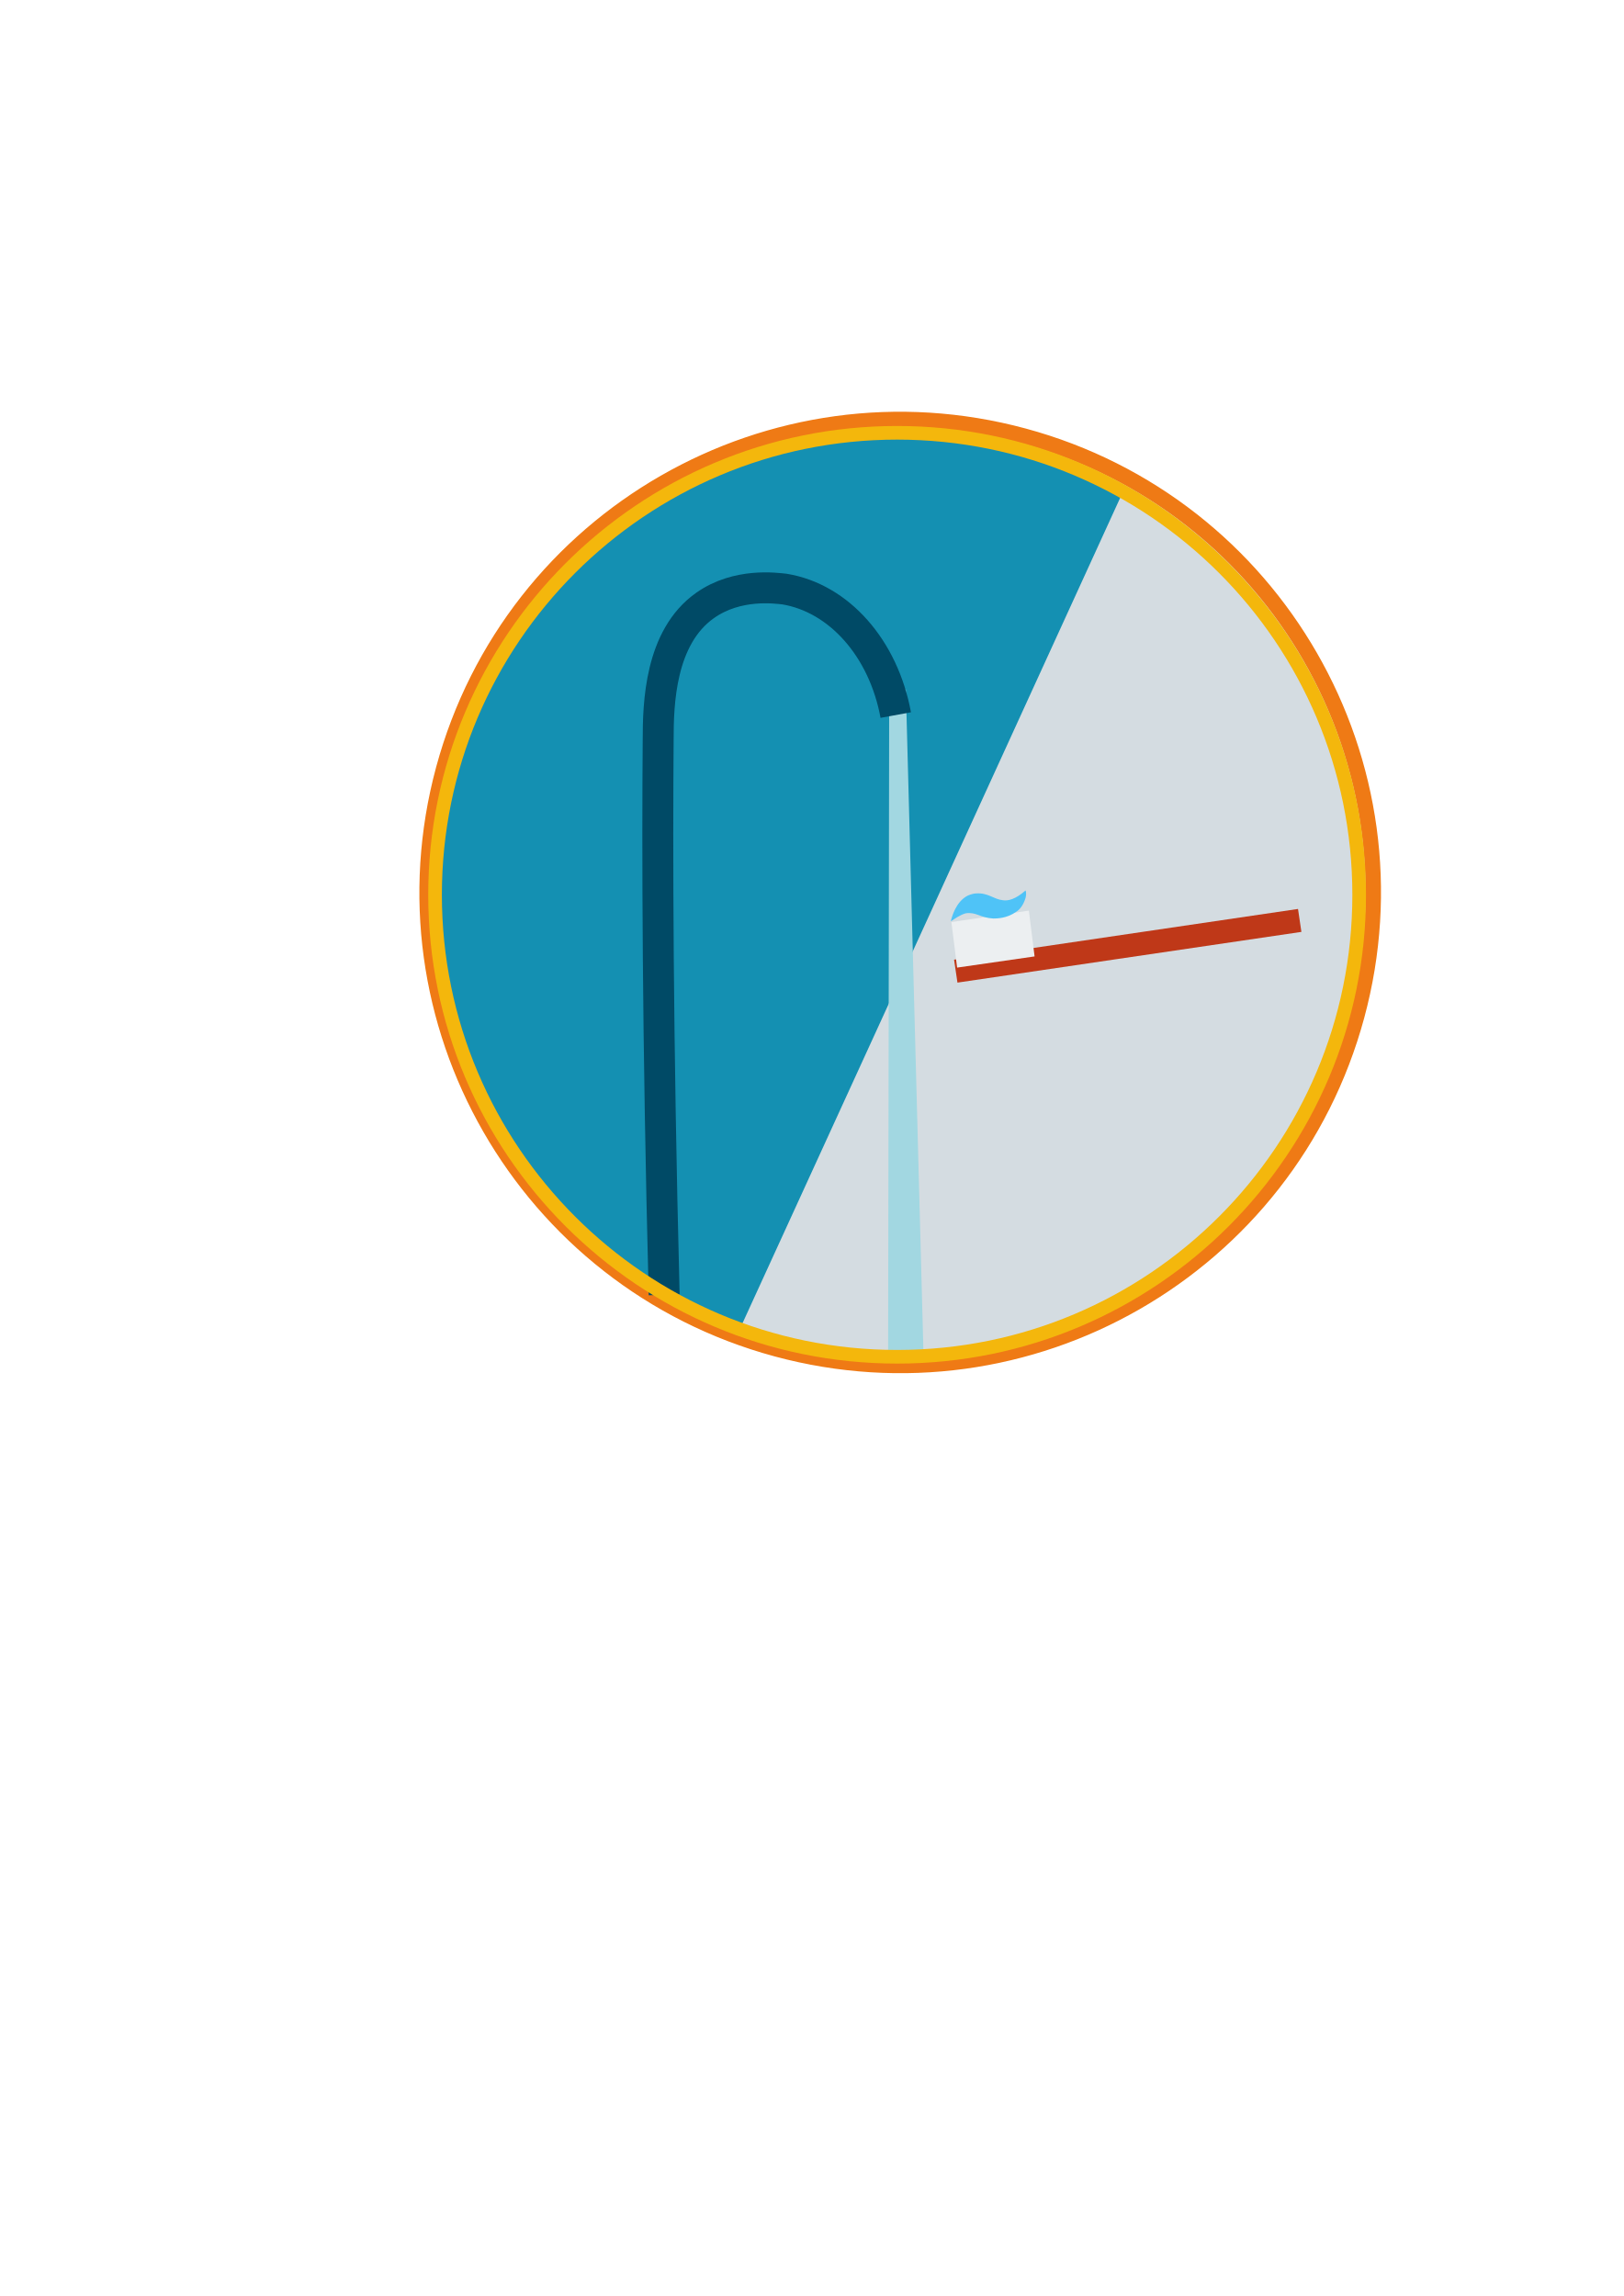
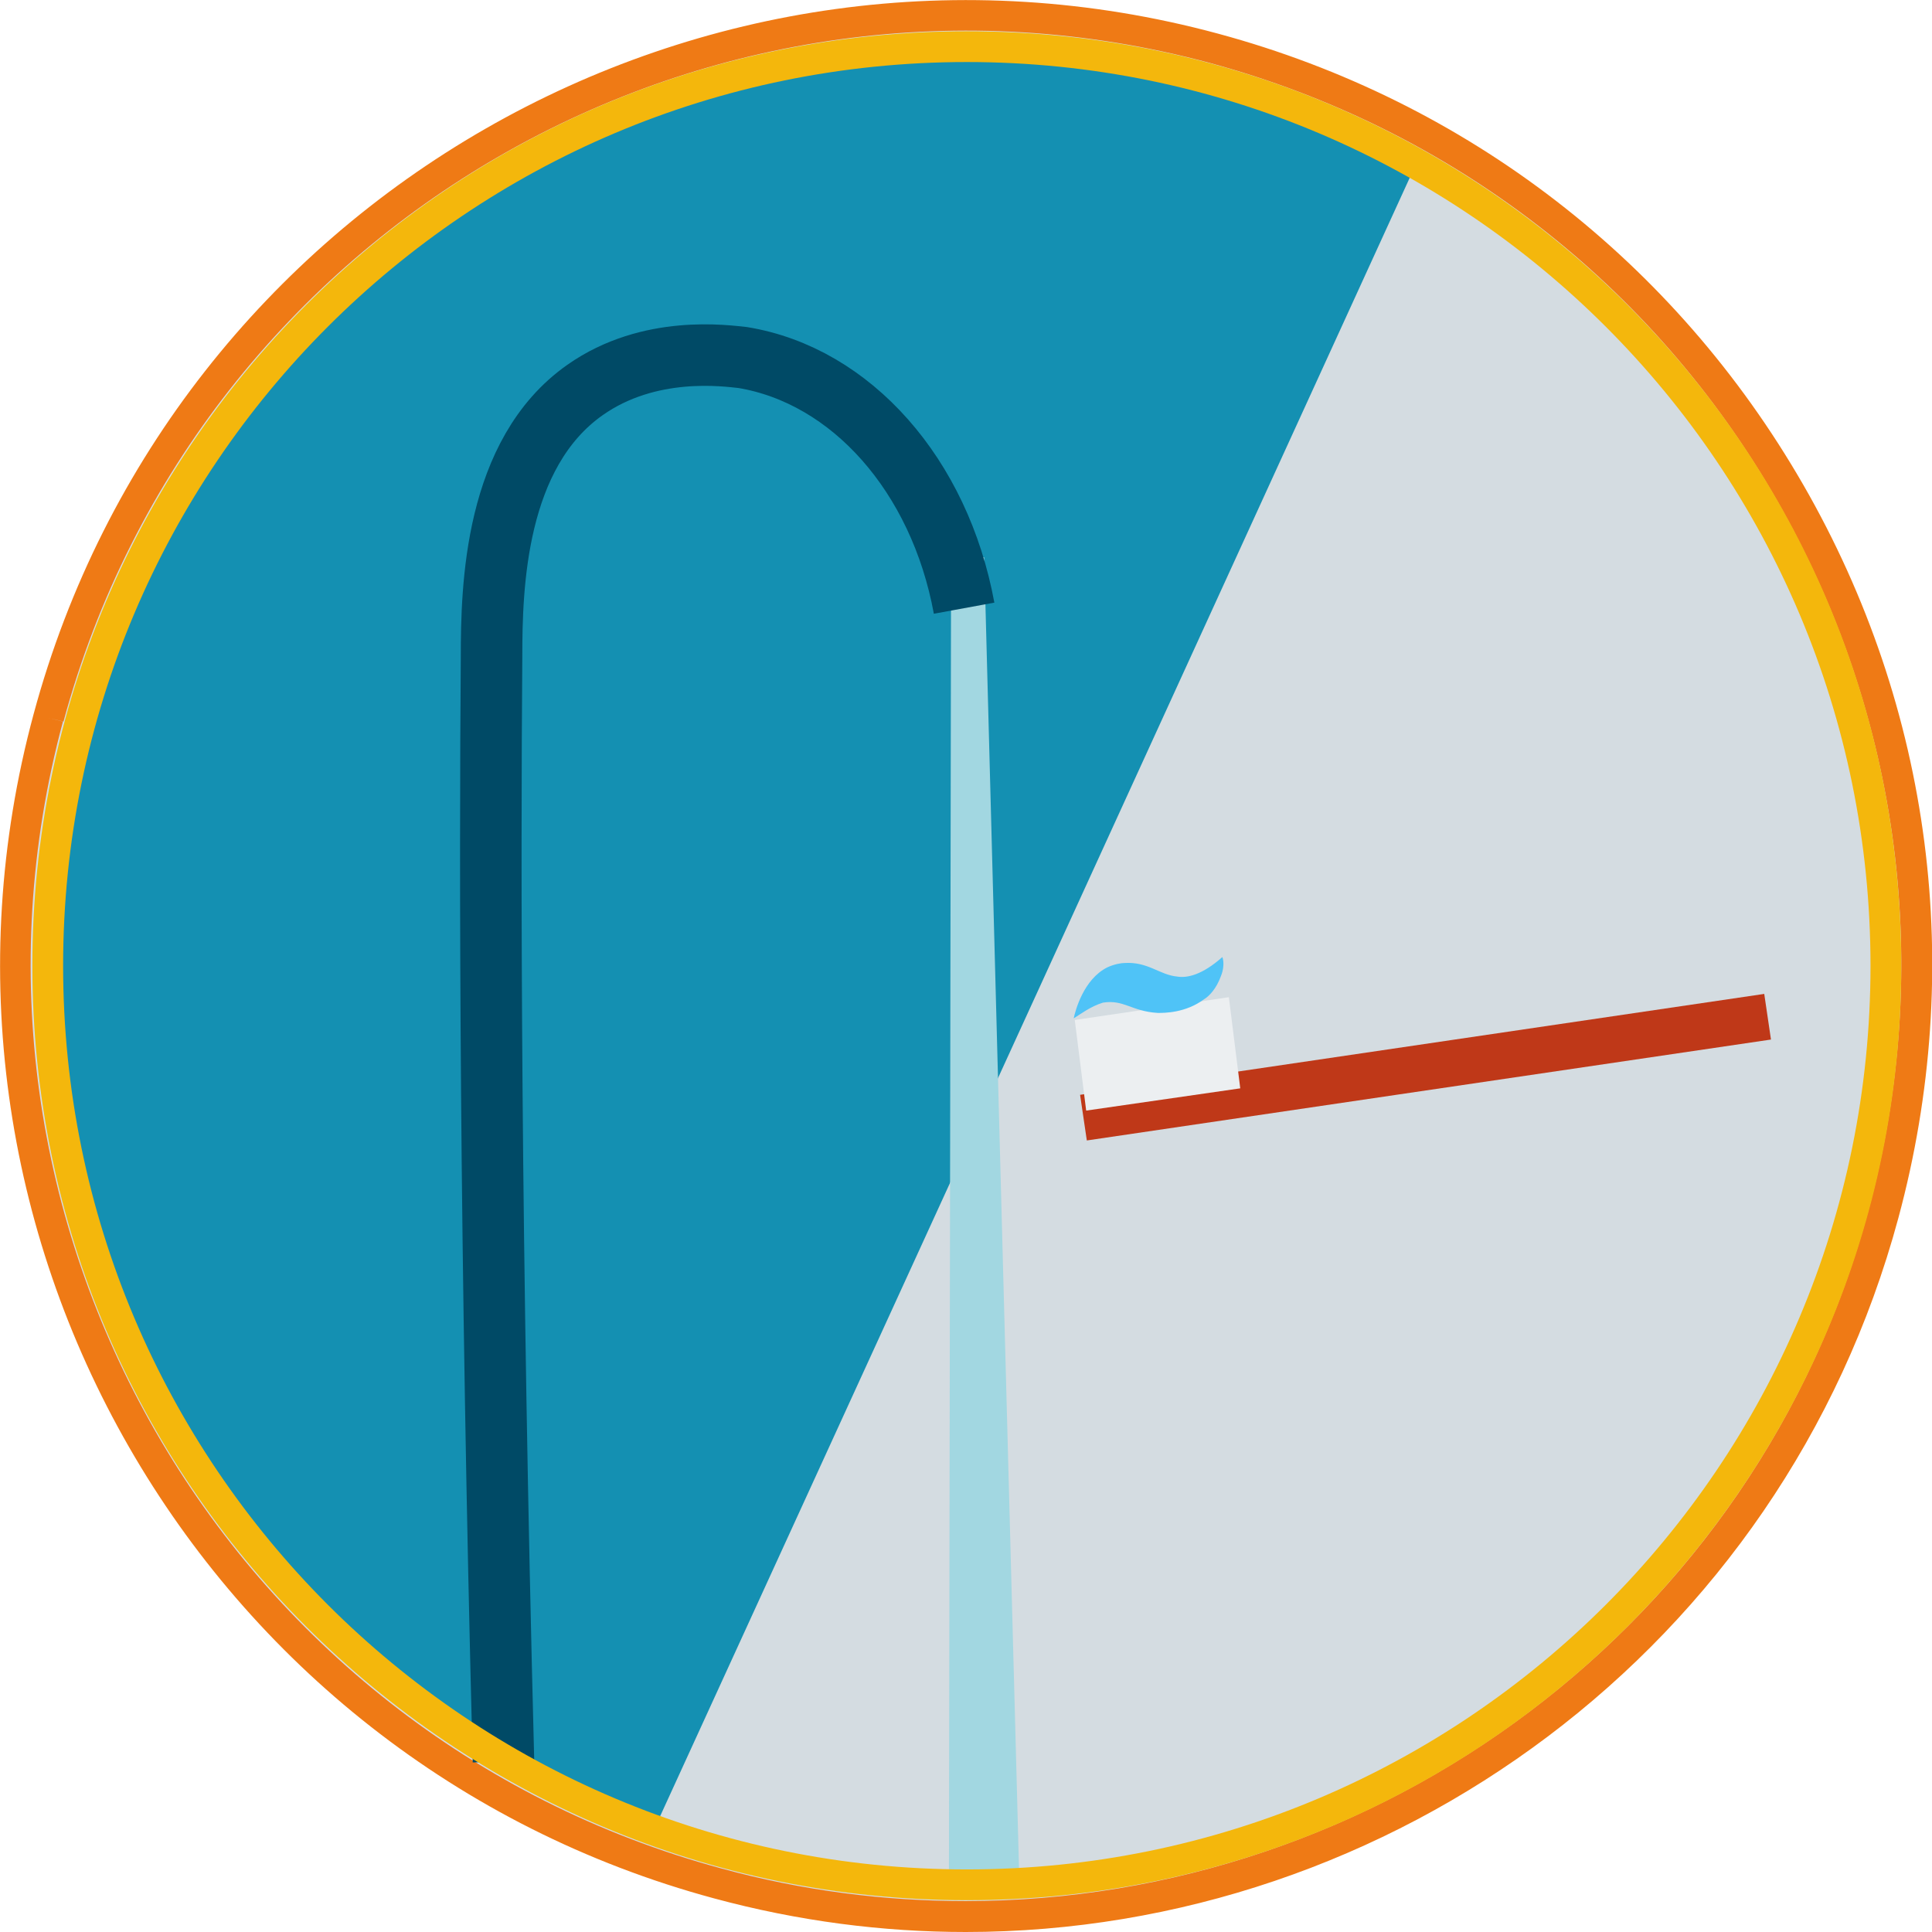
- <svg xmlns="http://www.w3.org/2000/svg" version="1.1" id="Layer_1" x="0px" y="0px" viewBox="0 0 595.3 841.9" style="enable-background:new 0 0 595.3 841.9;" xml:space="preserve">
+ <svg xmlns="http://www.w3.org/2000/svg" version="1.1" id="Layer_1" x="0px" y="0px" viewBox="0 0 356.1 356.1" style="enable-background:new 0 0 356.1 356.1;" xml:space="preserve">
  <style type="text/css">
- 	.st0{fill:#D4DCE1;stroke:#EF7A15;stroke-width:5.669;stroke-miterlimit:10;}
- 	.st1{fill:#1490B2;}
- 	.st2{fill:#A2D7E1;}
- 	.st3{fill:none;stroke:#004A66;stroke-width:11.339;stroke-miterlimit:10;}
- 	.st4{fill:none;stroke:#BF3818;stroke-width:8.504;stroke-miterlimit:10;}
- 	.st5{fill:#ECEFF1;}
- 	.st6{fill:#4FC3F7;}
- 	.st7{fill:none;stroke:#F4B70C;stroke-width:5;stroke-miterlimit:10;}
+ 	.st0{fill:#D4DCE1;}
+ 	.st1{fill:#EF7A15;}
+ 	.st2{fill:#1490B2;}
+ 	.st3{fill:#A2D7E1;}
+ 	.st4{fill:none;stroke:#004A66;stroke-width:11.339;stroke-miterlimit:10;}
+ 	.st5{fill:none;stroke:#BF3818;stroke-width:8.504;stroke-miterlimit:10;}
+ 	.st6{fill:#ECEFF1;}
+ 	.st7{fill:#4FC3F7;}
+ 	.st8{fill:none;stroke:#F4B70C;stroke-width:5.669;stroke-miterlimit:10;}
</style>
-   <ellipse transform="matrix(0.2611 -0.9653 0.9653 0.2611 -72.0787 560.3422)" class="st0" cx="330" cy="327.3" rx="173.4" ry="173.4" />
-   <path class="st1" d="M411.8,180.1C365,282.5,318.2,384.8,271.3,487.2c-7-2.5-86-32.4-108-116.4c-18.5-70.9,17.5-127.3,23.4-136.2  c0,0,0,0,0,0c0,0,0.3-0.4,0.3-0.4c32.3-48.6,86.5-67.7,86.5-67.7C341,142.6,402.9,175.3,411.8,180.1z" />
-   <polygon class="st2" points="326,253.3 325.6,497.5 338.6,497.5 332.1,252.8 " />
-   <path class="st3" d="M243.5,474.8c-2.5-96.2-2.5-165.2-2.2-203.6c0-13,0.6-37.5,17.2-49.2c11.9-8.4,26.1-6.3,29.1-6  c20,3.3,36.3,21.7,40.8,46.2" />
  <g>
-     <line class="st4" x1="350.4" y1="356.1" x2="476.5" y2="337.5" />
-     <polygon class="st5" points="348.8,338.1 377.2,333.9 379.3,350.7 350.9,354.8  " />
-     <path class="st6" d="M348.6,337.8c0.3-1.4,1.8-7.2,6.2-9.4c1.3-0.6,2.6-0.8,3.1-0.8c4.4-0.3,6.5,2.2,9.8,2.5   c1.8,0.3,4.6-0.3,8.3-3.6c0.3,0.8,0.3,2.2-0.3,3.6c-0.8,2.2-2.1,3.6-3.1,4.2c-3.4,2.5-7.2,2.5-8.5,2.5c-4.9-0.3-6.2-2.5-10.1-1.9   C351.7,335.6,349.9,337,348.6,337.8z" />
+     <ellipse transform="matrix(0.2611 -0.9653 0.9653 0.2611 -40.3125 303.427)" class="st0" cx="178" cy="178" rx="175.2" ry="175.2" />
+     <path class="st1" d="M178,356.1c-15.3,0-30.9-2-46.4-6.2C36.8,324.3-19.4,226.3,6.2,131.6l0,0C31.8,36.8,129.8-19.4,224.5,6.2   c45.9,12.4,84.2,42,107.9,83.2s29.9,89.2,17.5,135.1C328.5,303.8,256.4,356.1,178,356.1z M8.9,132.3l2.7,0.7   C-13.1,224.8,41.3,319.6,133,344.4c15,4.1,30.1,6,45,6c75.9,0,145.7-50.6,166.4-127.4c12-44.4,6-90.9-16.9-130.8   c-22.9-39.9-60-68.5-104.5-80.6C131.3-13.1,36.5,41.3,11.7,133L8.9,132.3z" />
  </g>
-   <circle class="st7" cx="328.9" cy="328.1" r="169.4" />
+   <path class="st2" d="M261.1,30c-46.8,102.4-93.6,204.7-140.5,307.1c-7-2.5-86-32.4-108-116.4C-5.9,149.8,30.1,93.4,36,84.5l0,0  l0.3-0.4c32.3-48.6,86.5-67.7,86.5-67.7C190.3-7.5,252.2,25.2,261.1,30z" />
+   <polygon class="st3" points="175.3,103.2 174.9,347.4 187.9,347.4 181.4,102.7 " />
+   <path class="st4" d="M92.8,324.7c-2.5-96.2-2.5-165.2-2.2-203.6c0-13,0.6-37.5,17.2-49.2c11.9-8.4,26.1-6.3,29.1-6  c20,3.3,36.3,21.7,40.8,46.2" />
+   <g>
+     <line class="st5" x1="199.7" y1="206" x2="325.8" y2="187.4" />
+     <polygon class="st6" points="198.1,188 226.5,183.8 228.6,200.6 200.2,204.7  " />
+     <path class="st7" d="M197.9,187.7c0.3-1.4,1.8-7.2,6.2-9.4c1.3-0.6,2.6-0.8,3.1-0.8c4.4-0.3,6.5,2.2,9.8,2.5   c1.8,0.3,4.6-0.3,8.3-3.6c0.3,0.8,0.3,2.2-0.3,3.6c-0.8,2.2-2.1,3.6-3.1,4.2c-3.4,2.5-7.2,2.5-8.5,2.5c-4.9-0.3-6.2-2.5-10.1-1.9   C201,185.5,199.2,186.9,197.9,187.7z" />
+   </g>
+   <circle class="st8" cx="178.2" cy="178" r="169.4" />
</svg>
